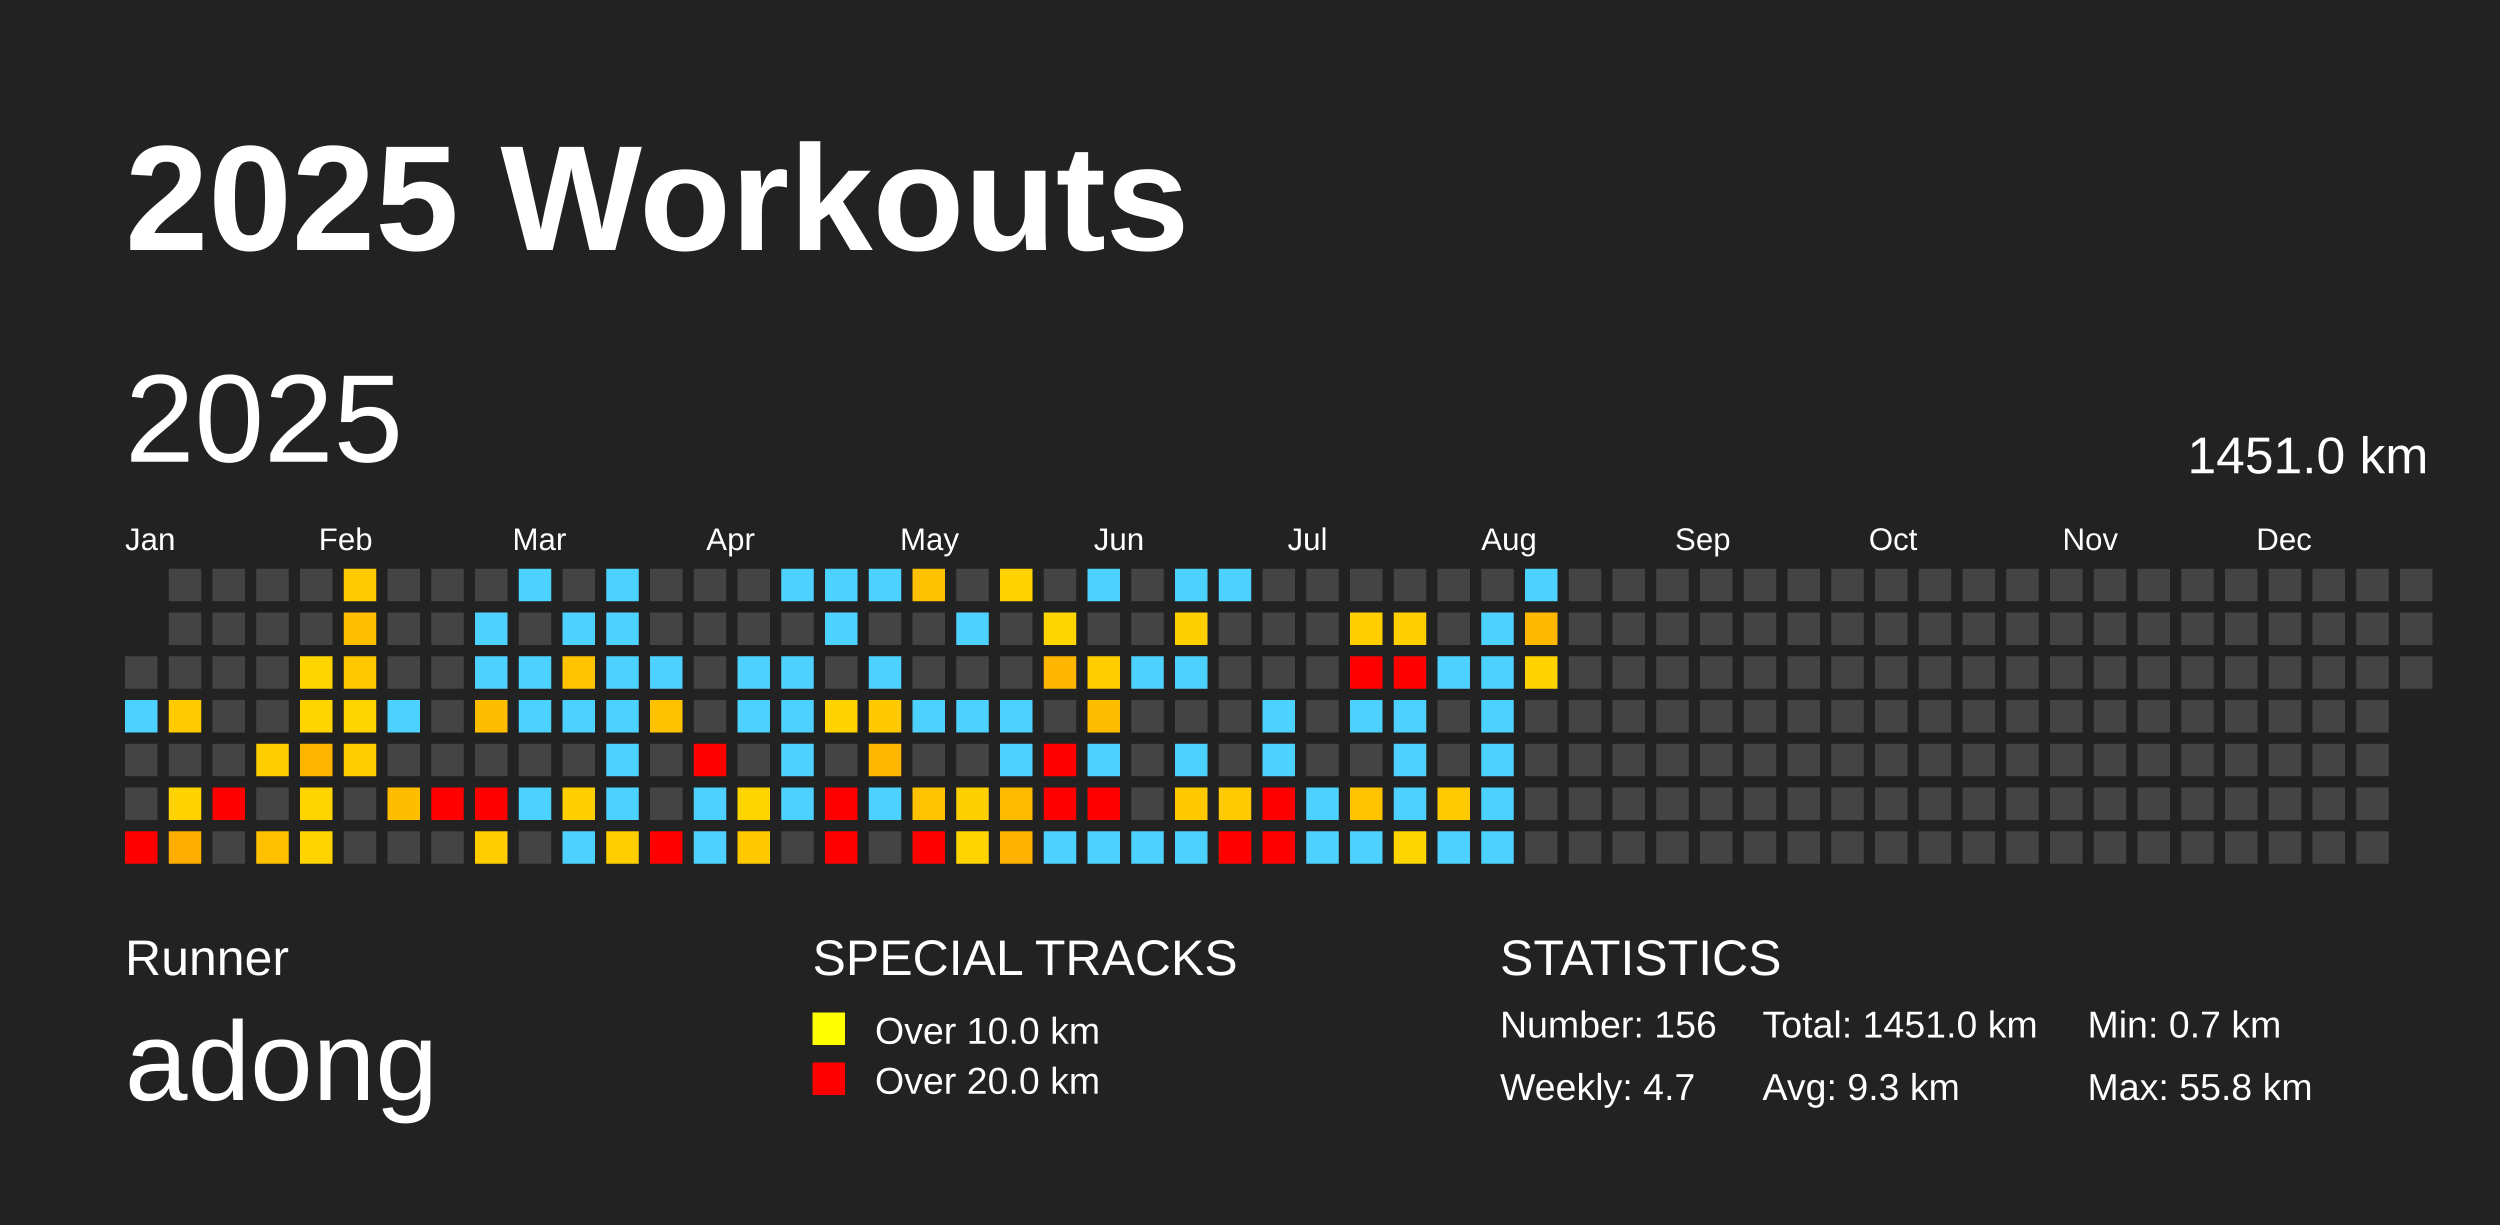
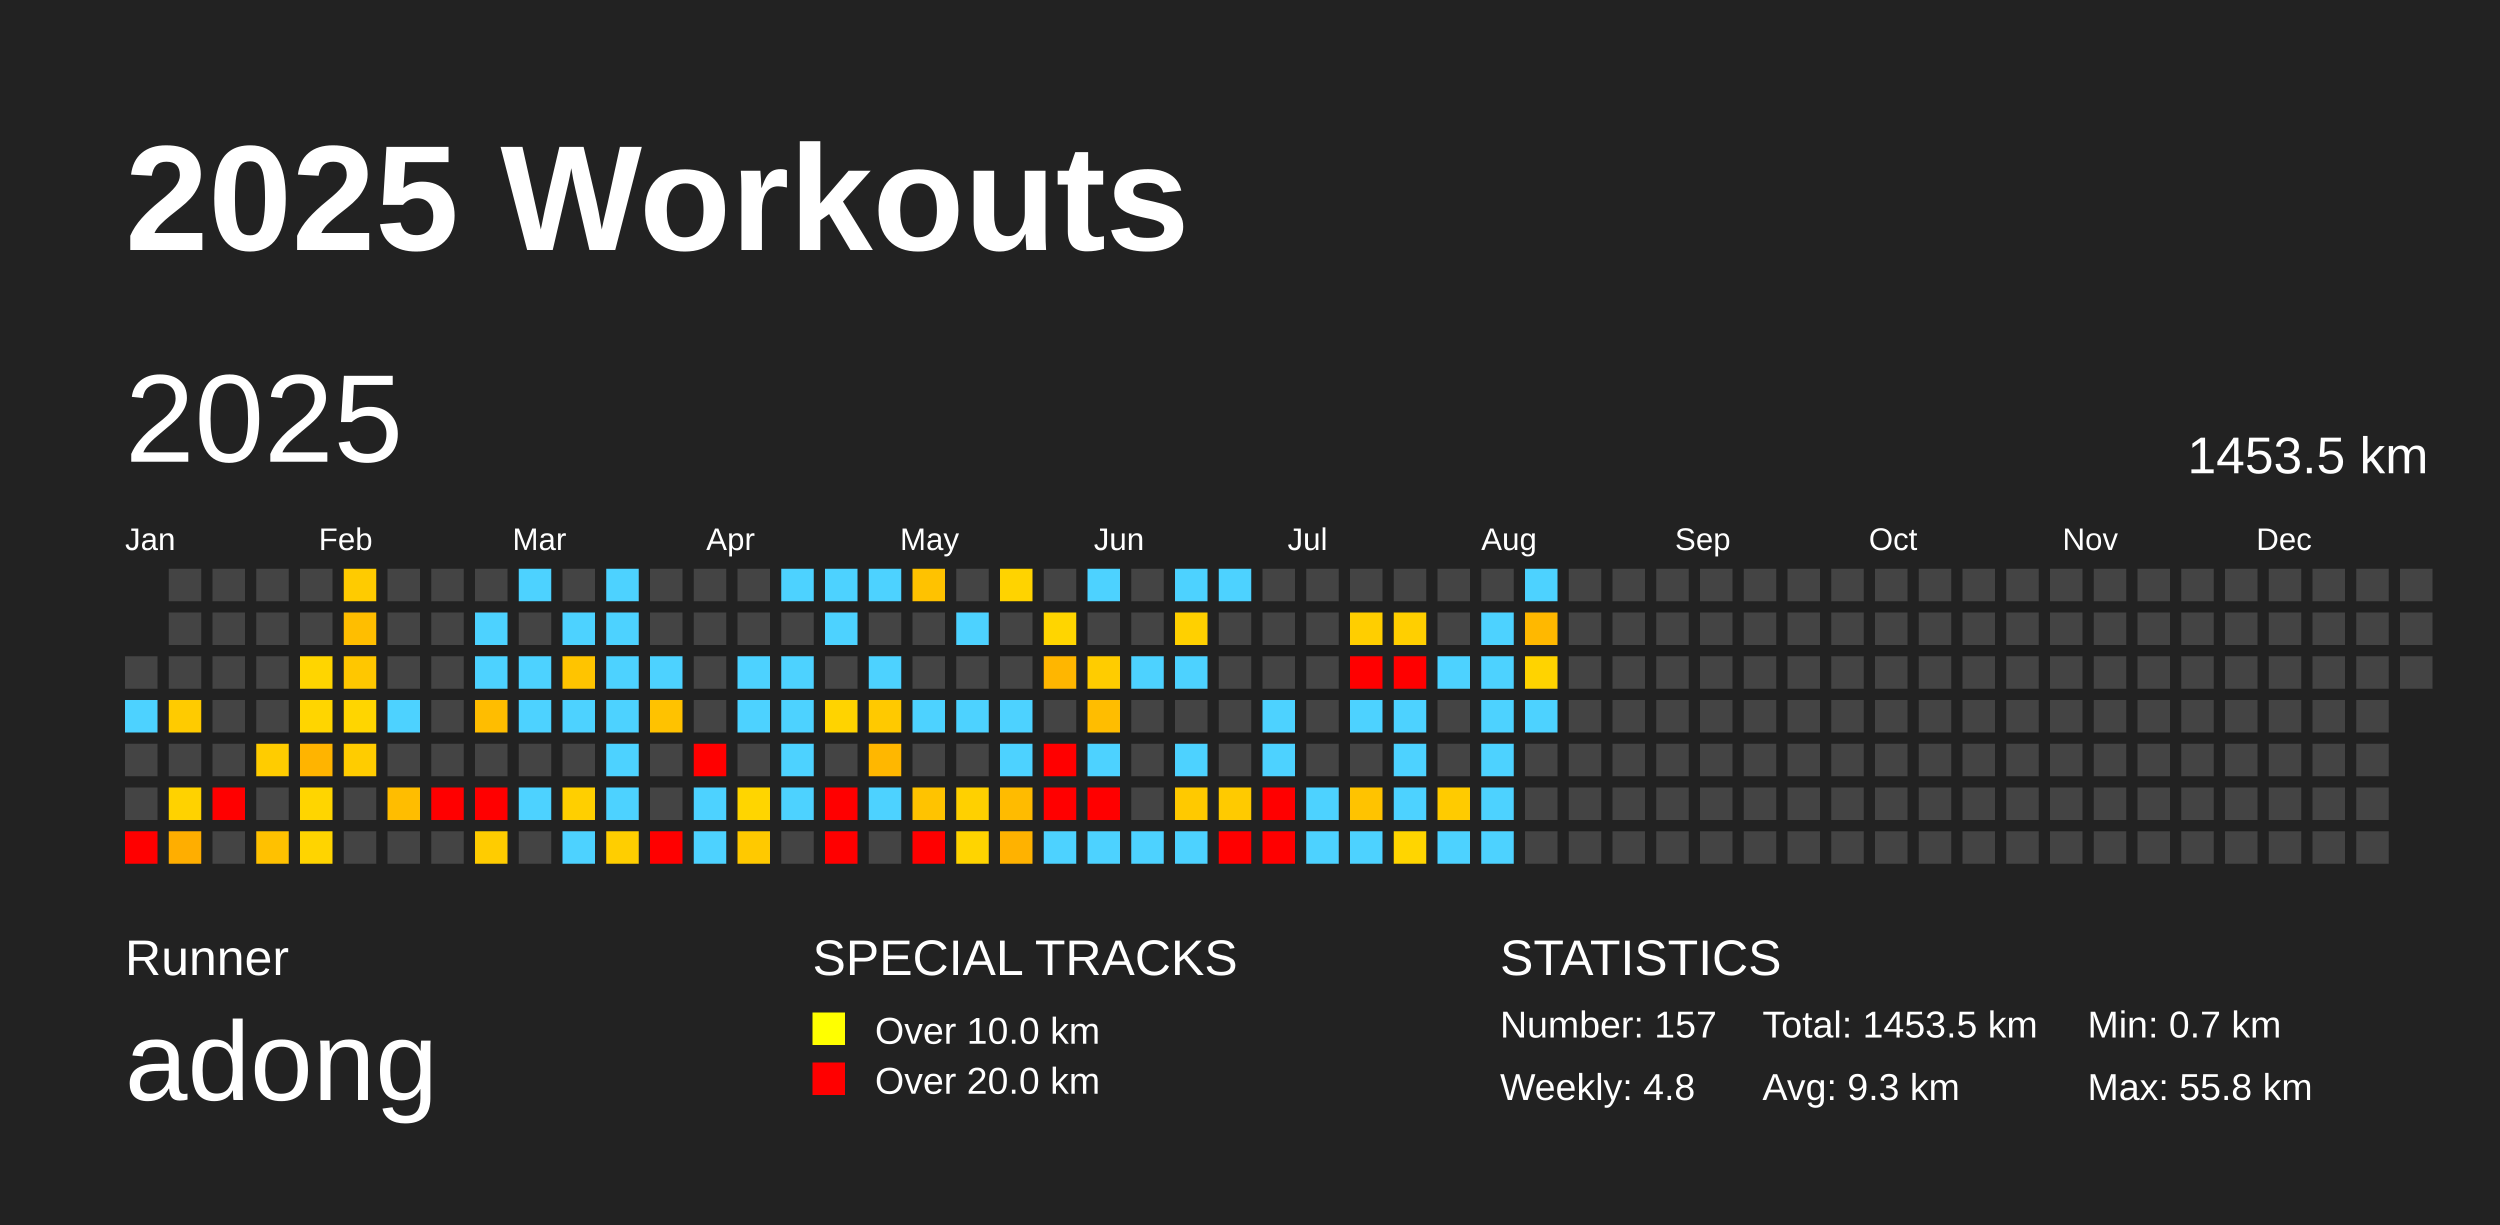
<svg xmlns="http://www.w3.org/2000/svg" baseProfile="full" height="98mm" version="1.1" viewBox="0,0,200,98" width="200mm">
  <defs />
  <rect fill="#222222" height="98" width="200" x="0" y="0" />
  <text fill="#FFFFFF" style="font-size:12px; font-family:Arial; font-weight:bold;" x="10" y="20">2025 Workouts</text>
  <text fill="#FFFFFF" style="font-size:4px; font-family:Arial" x="10" y="78">Runner</text>
  <text fill="#FFFFFF" style="font-size:9px; font-family:Arial" x="10" y="88">adong</text>
  <text fill="#FFFFFF" style="font-size:4px; font-family:Arial" x="65" y="78">SPECIAL TRACKS</text>
  <rect fill="yellow" height="2.6" width="2.6" x="65" y="81" />
  <text fill="#FFFFFF" style="font-size:3px; font-family:Arial" x="70" y="83.5">Over 10.0 km</text>
  <rect fill="red" height="2.6" width="2.6" x="65" y="85" />
  <text fill="#FFFFFF" style="font-size:3px; font-family:Arial" x="70" y="87.5">Over 20.0 km</text>
  <text fill="#FFFFFF" style="font-size:4px; font-family:Arial" x="120" y="78">STATISTICS</text>
-   <text fill="#FFFFFF" style="font-size:3px; font-family:Arial" x="120" y="83">Number: 156</text>
-   <text fill="#FFFFFF" style="font-size:3px; font-family:Arial" x="120" y="88">Weekly: 4.7</text>
-   <text fill="#FFFFFF" style="font-size:3px; font-family:Arial" x="141" y="83">Total: 1451.0 km</text>
+   <text fill="#FFFFFF" style="font-size:3px; font-family:Arial" x="120" y="83">Number: 157</text>
+   <text fill="#FFFFFF" style="font-size:3px; font-family:Arial" x="120" y="88">Weekly: 4.8</text>
+   <text fill="#FFFFFF" style="font-size:3px; font-family:Arial" x="141" y="83">Total: 1453.5 km</text>
  <text fill="#FFFFFF" style="font-size:3px; font-family:Arial" x="141" y="88">Avg: 9.3 km</text>
  <text fill="#FFFFFF" style="font-size:3px; font-family:Arial" x="167" y="83">Min: 0.7 km</text>
  <text fill="#FFFFFF" style="font-size:3px; font-family:Arial" x="167" y="88">Max: 55.8 km</text>
  <text dominant-baseline="hanging" fill="#FFFFFF" style="font-size:10.0px; font-family:Arial;" x="10" y="30">2025</text>
-   <text dominant-baseline="hanging" fill="#FFFFFF" style="font-size:4.125px; font-family:Arial;" x="175" y="35">1451.0 km</text>
+   <text dominant-baseline="hanging" fill="#FFFFFF" style="font-size:4.125px; font-family:Arial;" x="175" y="35">1453.5 km</text>
  <text fill="#FFFFFF" style="font-size:2.5px; font-family:Arial" x="10.0" y="44">Jan</text>
  <text fill="#FFFFFF" style="font-size:2.5px; font-family:Arial" x="25.5" y="44">Feb</text>
  <text fill="#FFFFFF" style="font-size:2.5px; font-family:Arial" x="41.0" y="44">Mar</text>
  <text fill="#FFFFFF" style="font-size:2.5px; font-family:Arial" x="56.5" y="44">Apr</text>
  <text fill="#FFFFFF" style="font-size:2.5px; font-family:Arial" x="72.0" y="44">May</text>
  <text fill="#FFFFFF" style="font-size:2.5px; font-family:Arial" x="87.5" y="44">Jun</text>
  <text fill="#FFFFFF" style="font-size:2.5px; font-family:Arial" x="103.0" y="44">Jul</text>
  <text fill="#FFFFFF" style="font-size:2.5px; font-family:Arial" x="118.5" y="44">Aug</text>
  <text fill="#FFFFFF" style="font-size:2.5px; font-family:Arial" x="134.0" y="44">Sep</text>
  <text fill="#FFFFFF" style="font-size:2.5px; font-family:Arial" x="149.5" y="44">Oct</text>
  <text fill="#FFFFFF" style="font-size:2.5px; font-family:Arial" x="165.0" y="44">Nov</text>
  <text fill="#FFFFFF" style="font-size:2.5px; font-family:Arial" x="180.5" y="44">Dec</text>
  <rect fill="#444444" height="2.6" width="2.6" x="10.0" y="52.5" />
  <rect fill="#4dd2ff" height="2.6" width="2.6" x="10.0" y="56.0" />
  <rect fill="#444444" height="2.6" width="2.6" x="10.0" y="59.5" />
  <rect fill="#444444" height="2.6" width="2.6" x="10.0" y="63.0" />
  <rect fill="red" height="2.6" width="2.6" x="10.0" y="66.5" />
  <rect fill="#444444" height="2.6" width="2.6" x="13.5" y="45.5" />
  <rect fill="#444444" height="2.6" width="2.6" x="13.5" y="49.0" />
  <rect fill="#444444" height="2.6" width="2.6" x="13.5" y="52.5" />
  <rect fill="#ffcb00" height="2.6" width="2.6" x="13.5" y="56.0" />
  <rect fill="#444444" height="2.6" width="2.6" x="13.5" y="59.5" />
  <rect fill="#ffd200" height="2.6" width="2.6" x="13.5" y="63.0" />
  <rect fill="#ffae00" height="2.6" width="2.6" x="13.5" y="66.5" />
  <rect fill="#444444" height="2.6" width="2.6" x="17.0" y="45.5" />
  <rect fill="#444444" height="2.6" width="2.6" x="17.0" y="49.0" />
  <rect fill="#444444" height="2.6" width="2.6" x="17.0" y="52.5" />
  <rect fill="#444444" height="2.6" width="2.6" x="17.0" y="56.0" />
  <rect fill="#444444" height="2.6" width="2.6" x="17.0" y="59.5" />
  <rect fill="red" height="2.6" width="2.6" x="17.0" y="63.0" />
  <rect fill="#444444" height="2.6" width="2.6" x="17.0" y="66.5" />
  <rect fill="#444444" height="2.6" width="2.6" x="20.5" y="45.5" />
  <rect fill="#444444" height="2.6" width="2.6" x="20.5" y="49.0" />
  <rect fill="#444444" height="2.6" width="2.6" x="20.5" y="52.5" />
  <rect fill="#444444" height="2.6" width="2.6" x="20.5" y="56.0" />
  <rect fill="#ffcc00" height="2.6" width="2.6" x="20.5" y="59.5" />
  <rect fill="#444444" height="2.6" width="2.6" x="20.5" y="63.0" />
  <rect fill="#ffc100" height="2.6" width="2.6" x="20.5" y="66.5" />
  <rect fill="#444444" height="2.6" width="2.6" x="24.0" y="45.5" />
  <rect fill="#444444" height="2.6" width="2.6" x="24.0" y="49.0" />
  <rect fill="#ffd500" height="2.6" width="2.6" x="24.0" y="52.5" />
  <rect fill="#ffd500" height="2.6" width="2.6" x="24.0" y="56.0" />
  <rect fill="#ffb400" height="2.6" width="2.6" x="24.0" y="59.5" />
  <rect fill="#ffd500" height="2.6" width="2.6" x="24.0" y="63.0" />
  <rect fill="#ffd400" height="2.6" width="2.6" x="24.0" y="66.5" />
  <rect fill="#ffcb00" height="2.6" width="2.6" x="27.5" y="45.5" />
  <rect fill="#ffbe00" height="2.6" width="2.6" x="27.5" y="49.0" />
  <rect fill="#ffc700" height="2.6" width="2.6" x="27.5" y="52.5" />
  <rect fill="#ffd500" height="2.6" width="2.6" x="27.5" y="56.0" />
  <rect fill="#ffcc00" height="2.6" width="2.6" x="27.5" y="59.5" />
  <rect fill="#444444" height="2.6" width="2.6" x="27.5" y="63.0" />
  <rect fill="#444444" height="2.6" width="2.6" x="27.5" y="66.5" />
  <rect fill="#444444" height="2.6" width="2.6" x="31.0" y="45.5" />
  <rect fill="#444444" height="2.6" width="2.6" x="31.0" y="49.0" />
  <rect fill="#444444" height="2.6" width="2.6" x="31.0" y="52.5" />
  <rect fill="#4dd2ff" height="2.6" width="2.6" x="31.0" y="56.0" />
  <rect fill="#444444" height="2.6" width="2.6" x="31.0" y="59.5" />
  <rect fill="#ffbd00" height="2.6" width="2.6" x="31.0" y="63.0" />
  <rect fill="#444444" height="2.6" width="2.6" x="31.0" y="66.5" />
  <rect fill="#444444" height="2.6" width="2.6" x="34.5" y="45.5" />
  <rect fill="#444444" height="2.6" width="2.6" x="34.5" y="49.0" />
  <rect fill="#444444" height="2.6" width="2.6" x="34.5" y="52.5" />
  <rect fill="#444444" height="2.6" width="2.6" x="34.5" y="56.0" />
  <rect fill="#444444" height="2.6" width="2.6" x="34.5" y="59.5" />
  <rect fill="red" height="2.6" width="2.6" x="34.5" y="63.0" />
  <rect fill="#444444" height="2.6" width="2.6" x="34.5" y="66.5" />
  <rect fill="#444444" height="2.6" width="2.6" x="38.0" y="45.5" />
  <rect fill="#4dd2ff" height="2.6" width="2.6" x="38.0" y="49.0" />
  <rect fill="#4dd2ff" height="2.6" width="2.6" x="38.0" y="52.5" />
  <rect fill="#ffbd00" height="2.6" width="2.6" x="38.0" y="56.0" />
  <rect fill="#444444" height="2.6" width="2.6" x="38.0" y="59.5" />
  <rect fill="red" height="2.6" width="2.6" x="38.0" y="63.0" />
  <rect fill="#ffcc00" height="2.6" width="2.6" x="38.0" y="66.5" />
  <rect fill="#4dd2ff" height="2.6" width="2.6" x="41.5" y="45.5" />
  <rect fill="#444444" height="2.6" width="2.6" x="41.5" y="49.0" />
  <rect fill="#4dd2ff" height="2.6" width="2.6" x="41.5" y="52.5" />
  <rect fill="#4dd2ff" height="2.6" width="2.6" x="41.5" y="56.0" />
  <rect fill="#444444" height="2.6" width="2.6" x="41.5" y="59.5" />
  <rect fill="#4dd2ff" height="2.6" width="2.6" x="41.5" y="63.0" />
  <rect fill="#444444" height="2.6" width="2.6" x="41.5" y="66.5" />
  <rect fill="#444444" height="2.6" width="2.6" x="45.0" y="45.5" />
  <rect fill="#4dd2ff" height="2.6" width="2.6" x="45.0" y="49.0" />
  <rect fill="#ffc400" height="2.6" width="2.6" x="45.0" y="52.5" />
  <rect fill="#4dd2ff" height="2.6" width="2.6" x="45.0" y="56.0" />
  <rect fill="#444444" height="2.6" width="2.6" x="45.0" y="59.5" />
  <rect fill="#ffcf00" height="2.6" width="2.6" x="45.0" y="63.0" />
  <rect fill="#4dd2ff" height="2.6" width="2.6" x="45.0" y="66.5" />
  <rect fill="#4dd2ff" height="2.6" width="2.6" x="48.5" y="45.5" />
  <rect fill="#4dd2ff" height="2.6" width="2.6" x="48.5" y="49.0" />
  <rect fill="#4dd2ff" height="2.6" width="2.6" x="48.5" y="52.5" />
  <rect fill="#4dd2ff" height="2.6" width="2.6" x="48.5" y="56.0" />
  <rect fill="#4dd2ff" height="2.6" width="2.6" x="48.5" y="59.5" />
  <rect fill="#4dd2ff" height="2.6" width="2.6" x="48.5" y="63.0" />
  <rect fill="#ffce00" height="2.6" width="2.6" x="48.5" y="66.5" />
  <rect fill="#444444" height="2.6" width="2.6" x="52.0" y="45.5" />
  <rect fill="#444444" height="2.6" width="2.6" x="52.0" y="49.0" />
  <rect fill="#4dd2ff" height="2.6" width="2.6" x="52.0" y="52.5" />
  <rect fill="#ffc200" height="2.6" width="2.6" x="52.0" y="56.0" />
  <rect fill="#444444" height="2.6" width="2.6" x="52.0" y="59.5" />
  <rect fill="#444444" height="2.6" width="2.6" x="52.0" y="63.0" />
  <rect fill="red" height="2.6" width="2.6" x="52.0" y="66.5" />
  <rect fill="#444444" height="2.6" width="2.6" x="55.5" y="45.5" />
  <rect fill="#444444" height="2.6" width="2.6" x="55.5" y="49.0" />
  <rect fill="#444444" height="2.6" width="2.6" x="55.5" y="52.5" />
  <rect fill="#444444" height="2.6" width="2.6" x="55.5" y="56.0" />
  <rect fill="red" height="2.6" width="2.6" x="55.5" y="59.5" />
  <rect fill="#4dd2ff" height="2.6" width="2.6" x="55.5" y="63.0" />
  <rect fill="#4dd2ff" height="2.6" width="2.6" x="55.5" y="66.5" />
  <rect fill="#444444" height="2.6" width="2.6" x="59.0" y="45.5" />
  <rect fill="#444444" height="2.6" width="2.6" x="59.0" y="49.0" />
  <rect fill="#4dd2ff" height="2.6" width="2.6" x="59.0" y="52.5" />
  <rect fill="#4dd2ff" height="2.6" width="2.6" x="59.0" y="56.0" />
  <rect fill="#444444" height="2.6" width="2.6" x="59.0" y="59.5" />
  <rect fill="#ffd500" height="2.6" width="2.6" x="59.0" y="63.0" />
  <rect fill="#ffc900" height="2.6" width="2.6" x="59.0" y="66.5" />
  <rect fill="#4dd2ff" height="2.6" width="2.6" x="62.5" y="45.5" />
  <rect fill="#444444" height="2.6" width="2.6" x="62.5" y="49.0" />
  <rect fill="#4dd2ff" height="2.6" width="2.6" x="62.5" y="52.5" />
  <rect fill="#4dd2ff" height="2.6" width="2.6" x="62.5" y="56.0" />
  <rect fill="#4dd2ff" height="2.6" width="2.6" x="62.5" y="59.5" />
  <rect fill="#4dd2ff" height="2.6" width="2.6" x="62.5" y="63.0" />
  <rect fill="#444444" height="2.6" width="2.6" x="62.5" y="66.5" />
  <rect fill="#4dd2ff" height="2.6" width="2.6" x="66.0" y="45.5" />
  <rect fill="#4dd2ff" height="2.6" width="2.6" x="66.0" y="49.0" />
  <rect fill="#444444" height="2.6" width="2.6" x="66.0" y="52.5" />
  <rect fill="#ffd300" height="2.6" width="2.6" x="66.0" y="56.0" />
  <rect fill="#444444" height="2.6" width="2.6" x="66.0" y="59.5" />
  <rect fill="red" height="2.6" width="2.6" x="66.0" y="63.0" />
  <rect fill="red" height="2.6" width="2.6" x="66.0" y="66.5" />
  <rect fill="#4dd2ff" height="2.6" width="2.6" x="69.5" y="45.5" />
  <rect fill="#444444" height="2.6" width="2.6" x="69.5" y="49.0" />
  <rect fill="#4dd2ff" height="2.6" width="2.6" x="69.5" y="52.5" />
  <rect fill="#ffc900" height="2.6" width="2.6" x="69.5" y="56.0" />
  <rect fill="#ffb700" height="2.6" width="2.6" x="69.5" y="59.5" />
  <rect fill="#4dd2ff" height="2.6" width="2.6" x="69.5" y="63.0" />
  <rect fill="#444444" height="2.6" width="2.6" x="69.5" y="66.5" />
  <rect fill="#ffc200" height="2.6" width="2.6" x="73.0" y="45.5" />
  <rect fill="#444444" height="2.6" width="2.6" x="73.0" y="49.0" />
  <rect fill="#444444" height="2.6" width="2.6" x="73.0" y="52.5" />
  <rect fill="#4dd2ff" height="2.6" width="2.6" x="73.0" y="56.0" />
  <rect fill="#444444" height="2.6" width="2.6" x="73.0" y="59.5" />
  <rect fill="#ffc300" height="2.6" width="2.6" x="73.0" y="63.0" />
  <rect fill="red" height="2.6" width="2.6" x="73.0" y="66.5" />
  <rect fill="#444444" height="2.6" width="2.6" x="76.5" y="45.5" />
  <rect fill="#4dd2ff" height="2.6" width="2.6" x="76.5" y="49.0" />
  <rect fill="#444444" height="2.6" width="2.6" x="76.5" y="52.5" />
  <rect fill="#4dd2ff" height="2.6" width="2.6" x="76.5" y="56.0" />
  <rect fill="#444444" height="2.6" width="2.6" x="76.5" y="59.5" />
  <rect fill="#ffd000" height="2.6" width="2.6" x="76.5" y="63.0" />
  <rect fill="#ffd400" height="2.6" width="2.6" x="76.5" y="66.5" />
  <rect fill="#ffd300" height="2.6" width="2.6" x="80.0" y="45.5" />
  <rect fill="#444444" height="2.6" width="2.6" x="80.0" y="49.0" />
  <rect fill="#444444" height="2.6" width="2.6" x="80.0" y="52.5" />
  <rect fill="#4dd2ff" height="2.6" width="2.6" x="80.0" y="56.0" />
  <rect fill="#4dd2ff" height="2.6" width="2.6" x="80.0" y="59.5" />
  <rect fill="#ffbb00" height="2.6" width="2.6" x="80.0" y="63.0" />
  <rect fill="#ffb200" height="2.6" width="2.6" x="80.0" y="66.5" />
  <rect fill="#444444" height="2.6" width="2.6" x="83.5" y="45.5" />
  <rect fill="#ffd500" height="2.6" width="2.6" x="83.5" y="49.0" />
  <rect fill="#ffb600" height="2.6" width="2.6" x="83.5" y="52.5" />
  <rect fill="#444444" height="2.6" width="2.6" x="83.5" y="56.0" />
  <rect fill="red" height="2.6" width="2.6" x="83.5" y="59.5" />
  <rect fill="red" height="2.6" width="2.6" x="83.5" y="63.0" />
  <rect fill="#4dd2ff" height="2.6" width="2.6" x="83.5" y="66.5" />
  <rect fill="#4dd2ff" height="2.6" width="2.6" x="87.0" y="45.5" />
  <rect fill="#444444" height="2.6" width="2.6" x="87.0" y="49.0" />
  <rect fill="#ffcc00" height="2.6" width="2.6" x="87.0" y="52.5" />
  <rect fill="#ffbd00" height="2.6" width="2.6" x="87.0" y="56.0" />
  <rect fill="#4dd2ff" height="2.6" width="2.6" x="87.0" y="59.5" />
  <rect fill="red" height="2.6" width="2.6" x="87.0" y="63.0" />
  <rect fill="#4dd2ff" height="2.6" width="2.6" x="87.0" y="66.5" />
  <rect fill="#444444" height="2.6" width="2.6" x="90.5" y="45.5" />
  <rect fill="#444444" height="2.6" width="2.6" x="90.5" y="49.0" />
  <rect fill="#4dd2ff" height="2.6" width="2.6" x="90.5" y="52.5" />
  <rect fill="#444444" height="2.6" width="2.6" x="90.5" y="56.0" />
  <rect fill="#444444" height="2.6" width="2.6" x="90.5" y="59.5" />
  <rect fill="#444444" height="2.6" width="2.6" x="90.5" y="63.0" />
  <rect fill="#4dd2ff" height="2.6" width="2.6" x="90.5" y="66.5" />
  <rect fill="#4dd2ff" height="2.6" width="2.6" x="94.0" y="45.5" />
  <rect fill="#ffd000" height="2.6" width="2.6" x="94.0" y="49.0" />
  <rect fill="#4dd2ff" height="2.6" width="2.6" x="94.0" y="52.5" />
  <rect fill="#444444" height="2.6" width="2.6" x="94.0" y="56.0" />
  <rect fill="#4dd2ff" height="2.6" width="2.6" x="94.0" y="59.5" />
  <rect fill="#ffc900" height="2.6" width="2.6" x="94.0" y="63.0" />
  <rect fill="#4dd2ff" height="2.6" width="2.6" x="94.0" y="66.5" />
  <rect fill="#4dd2ff" height="2.6" width="2.6" x="97.5" y="45.5" />
  <rect fill="#444444" height="2.6" width="2.6" x="97.5" y="49.0" />
  <rect fill="#444444" height="2.6" width="2.6" x="97.5" y="52.5" />
  <rect fill="#444444" height="2.6" width="2.6" x="97.5" y="56.0" />
  <rect fill="#444444" height="2.6" width="2.6" x="97.5" y="59.5" />
  <rect fill="#ffca00" height="2.6" width="2.6" x="97.5" y="63.0" />
  <rect fill="red" height="2.6" width="2.6" x="97.5" y="66.5" />
  <rect fill="#444444" height="2.6" width="2.6" x="101.0" y="45.5" />
  <rect fill="#444444" height="2.6" width="2.6" x="101.0" y="49.0" />
  <rect fill="#444444" height="2.6" width="2.6" x="101.0" y="52.5" />
  <rect fill="#4dd2ff" height="2.6" width="2.6" x="101.0" y="56.0" />
  <rect fill="#4dd2ff" height="2.6" width="2.6" x="101.0" y="59.5" />
  <rect fill="red" height="2.6" width="2.6" x="101.0" y="63.0" />
  <rect fill="red" height="2.6" width="2.6" x="101.0" y="66.5" />
  <rect fill="#444444" height="2.6" width="2.6" x="104.5" y="45.5" />
  <rect fill="#444444" height="2.6" width="2.6" x="104.5" y="49.0" />
  <rect fill="#444444" height="2.6" width="2.6" x="104.5" y="52.5" />
  <rect fill="#444444" height="2.6" width="2.6" x="104.5" y="56.0" />
  <rect fill="#444444" height="2.6" width="2.6" x="104.5" y="59.5" />
  <rect fill="#4dd2ff" height="2.6" width="2.6" x="104.5" y="63.0" />
  <rect fill="#4dd2ff" height="2.6" width="2.6" x="104.5" y="66.5" />
  <rect fill="#444444" height="2.6" width="2.6" x="108.0" y="45.5" />
  <rect fill="#ffce00" height="2.6" width="2.6" x="108.0" y="49.0" />
  <rect fill="red" height="2.6" width="2.6" x="108.0" y="52.5" />
  <rect fill="#4dd2ff" height="2.6" width="2.6" x="108.0" y="56.0" />
  <rect fill="#444444" height="2.6" width="2.6" x="108.0" y="59.5" />
  <rect fill="#ffc300" height="2.6" width="2.6" x="108.0" y="63.0" />
  <rect fill="#4dd2ff" height="2.6" width="2.6" x="108.0" y="66.5" />
  <rect fill="#444444" height="2.6" width="2.6" x="111.5" y="45.5" />
  <rect fill="#ffcf00" height="2.6" width="2.6" x="111.5" y="49.0" />
  <rect fill="red" height="2.6" width="2.6" x="111.5" y="52.5" />
  <rect fill="#4dd2ff" height="2.6" width="2.6" x="111.5" y="56.0" />
  <rect fill="#4dd2ff" height="2.6" width="2.6" x="111.5" y="59.5" />
  <rect fill="#4dd2ff" height="2.6" width="2.6" x="111.5" y="63.0" />
  <rect fill="#ffd500" height="2.6" width="2.6" x="111.5" y="66.5" />
  <rect fill="#444444" height="2.6" width="2.6" x="115.0" y="45.5" />
  <rect fill="#444444" height="2.6" width="2.6" x="115.0" y="49.0" />
  <rect fill="#4dd2ff" height="2.6" width="2.6" x="115.0" y="52.5" />
  <rect fill="#444444" height="2.6" width="2.6" x="115.0" y="56.0" />
  <rect fill="#444444" height="2.6" width="2.6" x="115.0" y="59.5" />
  <rect fill="#ffcb00" height="2.6" width="2.6" x="115.0" y="63.0" />
  <rect fill="#4dd2ff" height="2.6" width="2.6" x="115.0" y="66.5" />
  <rect fill="#444444" height="2.6" width="2.6" x="118.5" y="45.5" />
  <rect fill="#4dd2ff" height="2.6" width="2.6" x="118.5" y="49.0" />
  <rect fill="#4dd2ff" height="2.6" width="2.6" x="118.5" y="52.5" />
  <rect fill="#4dd2ff" height="2.6" width="2.6" x="118.5" y="56.0" />
  <rect fill="#4dd2ff" height="2.6" width="2.6" x="118.5" y="59.5" />
  <rect fill="#4dd2ff" height="2.6" width="2.6" x="118.5" y="63.0" />
  <rect fill="#4dd2ff" height="2.6" width="2.6" x="118.5" y="66.5" />
  <rect fill="#4dd2ff" height="2.6" width="2.6" x="122.0" y="45.5" />
  <rect fill="#ffb800" height="2.6" width="2.6" x="122.0" y="49.0" />
  <rect fill="#ffd300" height="2.6" width="2.6" x="122.0" y="52.5" />
-   <rect fill="#444444" height="2.6" width="2.6" x="122.0" y="56.0" />
+   <rect fill="#4dd2ff" height="2.6" width="2.6" x="122.0" y="56.0" />
  <rect fill="#444444" height="2.6" width="2.6" x="122.0" y="59.5" />
  <rect fill="#444444" height="2.6" width="2.6" x="122.0" y="63.0" />
  <rect fill="#444444" height="2.6" width="2.6" x="122.0" y="66.5" />
  <rect fill="#444444" height="2.6" width="2.6" x="125.5" y="45.5" />
  <rect fill="#444444" height="2.6" width="2.6" x="125.5" y="49.0" />
  <rect fill="#444444" height="2.6" width="2.6" x="125.5" y="52.5" />
  <rect fill="#444444" height="2.6" width="2.6" x="125.5" y="56.0" />
  <rect fill="#444444" height="2.6" width="2.6" x="125.5" y="59.5" />
  <rect fill="#444444" height="2.6" width="2.6" x="125.5" y="63.0" />
  <rect fill="#444444" height="2.6" width="2.6" x="125.5" y="66.5" />
  <rect fill="#444444" height="2.6" width="2.6" x="129.0" y="45.5" />
  <rect fill="#444444" height="2.6" width="2.6" x="129.0" y="49.0" />
  <rect fill="#444444" height="2.6" width="2.6" x="129.0" y="52.5" />
  <rect fill="#444444" height="2.6" width="2.6" x="129.0" y="56.0" />
  <rect fill="#444444" height="2.6" width="2.6" x="129.0" y="59.5" />
  <rect fill="#444444" height="2.6" width="2.6" x="129.0" y="63.0" />
  <rect fill="#444444" height="2.6" width="2.6" x="129.0" y="66.5" />
  <rect fill="#444444" height="2.6" width="2.6" x="132.5" y="45.5" />
  <rect fill="#444444" height="2.6" width="2.6" x="132.5" y="49.0" />
  <rect fill="#444444" height="2.6" width="2.6" x="132.5" y="52.5" />
  <rect fill="#444444" height="2.6" width="2.6" x="132.5" y="56.0" />
  <rect fill="#444444" height="2.6" width="2.6" x="132.5" y="59.5" />
  <rect fill="#444444" height="2.6" width="2.6" x="132.5" y="63.0" />
  <rect fill="#444444" height="2.6" width="2.6" x="132.5" y="66.5" />
  <rect fill="#444444" height="2.6" width="2.6" x="136.0" y="45.5" />
  <rect fill="#444444" height="2.6" width="2.6" x="136.0" y="49.0" />
  <rect fill="#444444" height="2.6" width="2.6" x="136.0" y="52.5" />
  <rect fill="#444444" height="2.6" width="2.6" x="136.0" y="56.0" />
  <rect fill="#444444" height="2.6" width="2.6" x="136.0" y="59.5" />
  <rect fill="#444444" height="2.6" width="2.6" x="136.0" y="63.0" />
  <rect fill="#444444" height="2.6" width="2.6" x="136.0" y="66.5" />
  <rect fill="#444444" height="2.6" width="2.6" x="139.5" y="45.5" />
  <rect fill="#444444" height="2.6" width="2.6" x="139.5" y="49.0" />
  <rect fill="#444444" height="2.6" width="2.6" x="139.5" y="52.5" />
  <rect fill="#444444" height="2.6" width="2.6" x="139.5" y="56.0" />
  <rect fill="#444444" height="2.6" width="2.6" x="139.5" y="59.5" />
  <rect fill="#444444" height="2.6" width="2.6" x="139.5" y="63.0" />
  <rect fill="#444444" height="2.6" width="2.6" x="139.5" y="66.5" />
  <rect fill="#444444" height="2.6" width="2.6" x="143.0" y="45.5" />
  <rect fill="#444444" height="2.6" width="2.6" x="143.0" y="49.0" />
  <rect fill="#444444" height="2.6" width="2.6" x="143.0" y="52.5" />
  <rect fill="#444444" height="2.6" width="2.6" x="143.0" y="56.0" />
  <rect fill="#444444" height="2.6" width="2.6" x="143.0" y="59.5" />
  <rect fill="#444444" height="2.6" width="2.6" x="143.0" y="63.0" />
  <rect fill="#444444" height="2.6" width="2.6" x="143.0" y="66.5" />
  <rect fill="#444444" height="2.6" width="2.6" x="146.5" y="45.5" />
  <rect fill="#444444" height="2.6" width="2.6" x="146.5" y="49.0" />
  <rect fill="#444444" height="2.6" width="2.6" x="146.5" y="52.5" />
  <rect fill="#444444" height="2.6" width="2.6" x="146.5" y="56.0" />
  <rect fill="#444444" height="2.6" width="2.6" x="146.5" y="59.5" />
  <rect fill="#444444" height="2.6" width="2.6" x="146.5" y="63.0" />
  <rect fill="#444444" height="2.6" width="2.6" x="146.5" y="66.5" />
  <rect fill="#444444" height="2.6" width="2.6" x="150.0" y="45.5" />
  <rect fill="#444444" height="2.6" width="2.6" x="150.0" y="49.0" />
  <rect fill="#444444" height="2.6" width="2.6" x="150.0" y="52.5" />
  <rect fill="#444444" height="2.6" width="2.6" x="150.0" y="56.0" />
  <rect fill="#444444" height="2.6" width="2.6" x="150.0" y="59.5" />
  <rect fill="#444444" height="2.6" width="2.6" x="150.0" y="63.0" />
  <rect fill="#444444" height="2.6" width="2.6" x="150.0" y="66.5" />
  <rect fill="#444444" height="2.6" width="2.6" x="153.5" y="45.5" />
  <rect fill="#444444" height="2.6" width="2.6" x="153.5" y="49.0" />
  <rect fill="#444444" height="2.6" width="2.6" x="153.5" y="52.5" />
  <rect fill="#444444" height="2.6" width="2.6" x="153.5" y="56.0" />
  <rect fill="#444444" height="2.6" width="2.6" x="153.5" y="59.5" />
  <rect fill="#444444" height="2.6" width="2.6" x="153.5" y="63.0" />
  <rect fill="#444444" height="2.6" width="2.6" x="153.5" y="66.5" />
  <rect fill="#444444" height="2.6" width="2.6" x="157.0" y="45.5" />
  <rect fill="#444444" height="2.6" width="2.6" x="157.0" y="49.0" />
  <rect fill="#444444" height="2.6" width="2.6" x="157.0" y="52.5" />
  <rect fill="#444444" height="2.6" width="2.6" x="157.0" y="56.0" />
  <rect fill="#444444" height="2.6" width="2.6" x="157.0" y="59.5" />
  <rect fill="#444444" height="2.6" width="2.6" x="157.0" y="63.0" />
  <rect fill="#444444" height="2.6" width="2.6" x="157.0" y="66.5" />
  <rect fill="#444444" height="2.6" width="2.6" x="160.5" y="45.5" />
  <rect fill="#444444" height="2.6" width="2.6" x="160.5" y="49.0" />
  <rect fill="#444444" height="2.6" width="2.6" x="160.5" y="52.5" />
  <rect fill="#444444" height="2.6" width="2.6" x="160.5" y="56.0" />
  <rect fill="#444444" height="2.6" width="2.6" x="160.5" y="59.5" />
  <rect fill="#444444" height="2.6" width="2.6" x="160.5" y="63.0" />
  <rect fill="#444444" height="2.6" width="2.6" x="160.5" y="66.5" />
  <rect fill="#444444" height="2.6" width="2.6" x="164.0" y="45.5" />
  <rect fill="#444444" height="2.6" width="2.6" x="164.0" y="49.0" />
  <rect fill="#444444" height="2.6" width="2.6" x="164.0" y="52.5" />
  <rect fill="#444444" height="2.6" width="2.6" x="164.0" y="56.0" />
  <rect fill="#444444" height="2.6" width="2.6" x="164.0" y="59.5" />
  <rect fill="#444444" height="2.6" width="2.6" x="164.0" y="63.0" />
  <rect fill="#444444" height="2.6" width="2.6" x="164.0" y="66.5" />
  <rect fill="#444444" height="2.6" width="2.6" x="167.5" y="45.5" />
  <rect fill="#444444" height="2.6" width="2.6" x="167.5" y="49.0" />
  <rect fill="#444444" height="2.6" width="2.6" x="167.5" y="52.5" />
  <rect fill="#444444" height="2.6" width="2.6" x="167.5" y="56.0" />
  <rect fill="#444444" height="2.6" width="2.6" x="167.5" y="59.5" />
  <rect fill="#444444" height="2.6" width="2.6" x="167.5" y="63.0" />
  <rect fill="#444444" height="2.6" width="2.6" x="167.5" y="66.5" />
  <rect fill="#444444" height="2.6" width="2.6" x="171.0" y="45.5" />
  <rect fill="#444444" height="2.6" width="2.6" x="171.0" y="49.0" />
  <rect fill="#444444" height="2.6" width="2.6" x="171.0" y="52.5" />
  <rect fill="#444444" height="2.6" width="2.6" x="171.0" y="56.0" />
  <rect fill="#444444" height="2.6" width="2.6" x="171.0" y="59.5" />
  <rect fill="#444444" height="2.6" width="2.6" x="171.0" y="63.0" />
  <rect fill="#444444" height="2.6" width="2.6" x="171.0" y="66.5" />
  <rect fill="#444444" height="2.6" width="2.6" x="174.5" y="45.5" />
  <rect fill="#444444" height="2.6" width="2.6" x="174.5" y="49.0" />
  <rect fill="#444444" height="2.6" width="2.6" x="174.5" y="52.5" />
  <rect fill="#444444" height="2.6" width="2.6" x="174.5" y="56.0" />
  <rect fill="#444444" height="2.6" width="2.6" x="174.5" y="59.5" />
  <rect fill="#444444" height="2.6" width="2.6" x="174.5" y="63.0" />
  <rect fill="#444444" height="2.6" width="2.6" x="174.5" y="66.5" />
  <rect fill="#444444" height="2.6" width="2.6" x="178.0" y="45.5" />
  <rect fill="#444444" height="2.6" width="2.6" x="178.0" y="49.0" />
  <rect fill="#444444" height="2.6" width="2.6" x="178.0" y="52.5" />
  <rect fill="#444444" height="2.6" width="2.6" x="178.0" y="56.0" />
  <rect fill="#444444" height="2.6" width="2.6" x="178.0" y="59.5" />
  <rect fill="#444444" height="2.6" width="2.6" x="178.0" y="63.0" />
  <rect fill="#444444" height="2.6" width="2.6" x="178.0" y="66.5" />
  <rect fill="#444444" height="2.6" width="2.6" x="181.5" y="45.5" />
  <rect fill="#444444" height="2.6" width="2.6" x="181.5" y="49.0" />
  <rect fill="#444444" height="2.6" width="2.6" x="181.5" y="52.5" />
  <rect fill="#444444" height="2.6" width="2.6" x="181.5" y="56.0" />
  <rect fill="#444444" height="2.6" width="2.6" x="181.5" y="59.5" />
  <rect fill="#444444" height="2.6" width="2.6" x="181.5" y="63.0" />
  <rect fill="#444444" height="2.6" width="2.6" x="181.5" y="66.5" />
  <rect fill="#444444" height="2.6" width="2.6" x="185.0" y="45.5" />
  <rect fill="#444444" height="2.6" width="2.6" x="185.0" y="49.0" />
  <rect fill="#444444" height="2.6" width="2.6" x="185.0" y="52.5" />
  <rect fill="#444444" height="2.6" width="2.6" x="185.0" y="56.0" />
  <rect fill="#444444" height="2.6" width="2.6" x="185.0" y="59.5" />
  <rect fill="#444444" height="2.6" width="2.6" x="185.0" y="63.0" />
  <rect fill="#444444" height="2.6" width="2.6" x="185.0" y="66.5" />
  <rect fill="#444444" height="2.6" width="2.6" x="188.5" y="45.5" />
  <rect fill="#444444" height="2.6" width="2.6" x="188.5" y="49.0" />
  <rect fill="#444444" height="2.6" width="2.6" x="188.5" y="52.5" />
  <rect fill="#444444" height="2.6" width="2.6" x="188.5" y="56.0" />
  <rect fill="#444444" height="2.6" width="2.6" x="188.5" y="59.5" />
  <rect fill="#444444" height="2.6" width="2.6" x="188.5" y="63.0" />
  <rect fill="#444444" height="2.6" width="2.6" x="188.5" y="66.5" />
  <rect fill="#444444" height="2.6" width="2.6" x="192.0" y="45.5" />
  <rect fill="#444444" height="2.6" width="2.6" x="192.0" y="49.0" />
  <rect fill="#444444" height="2.6" width="2.6" x="192.0" y="52.5" />
</svg>
